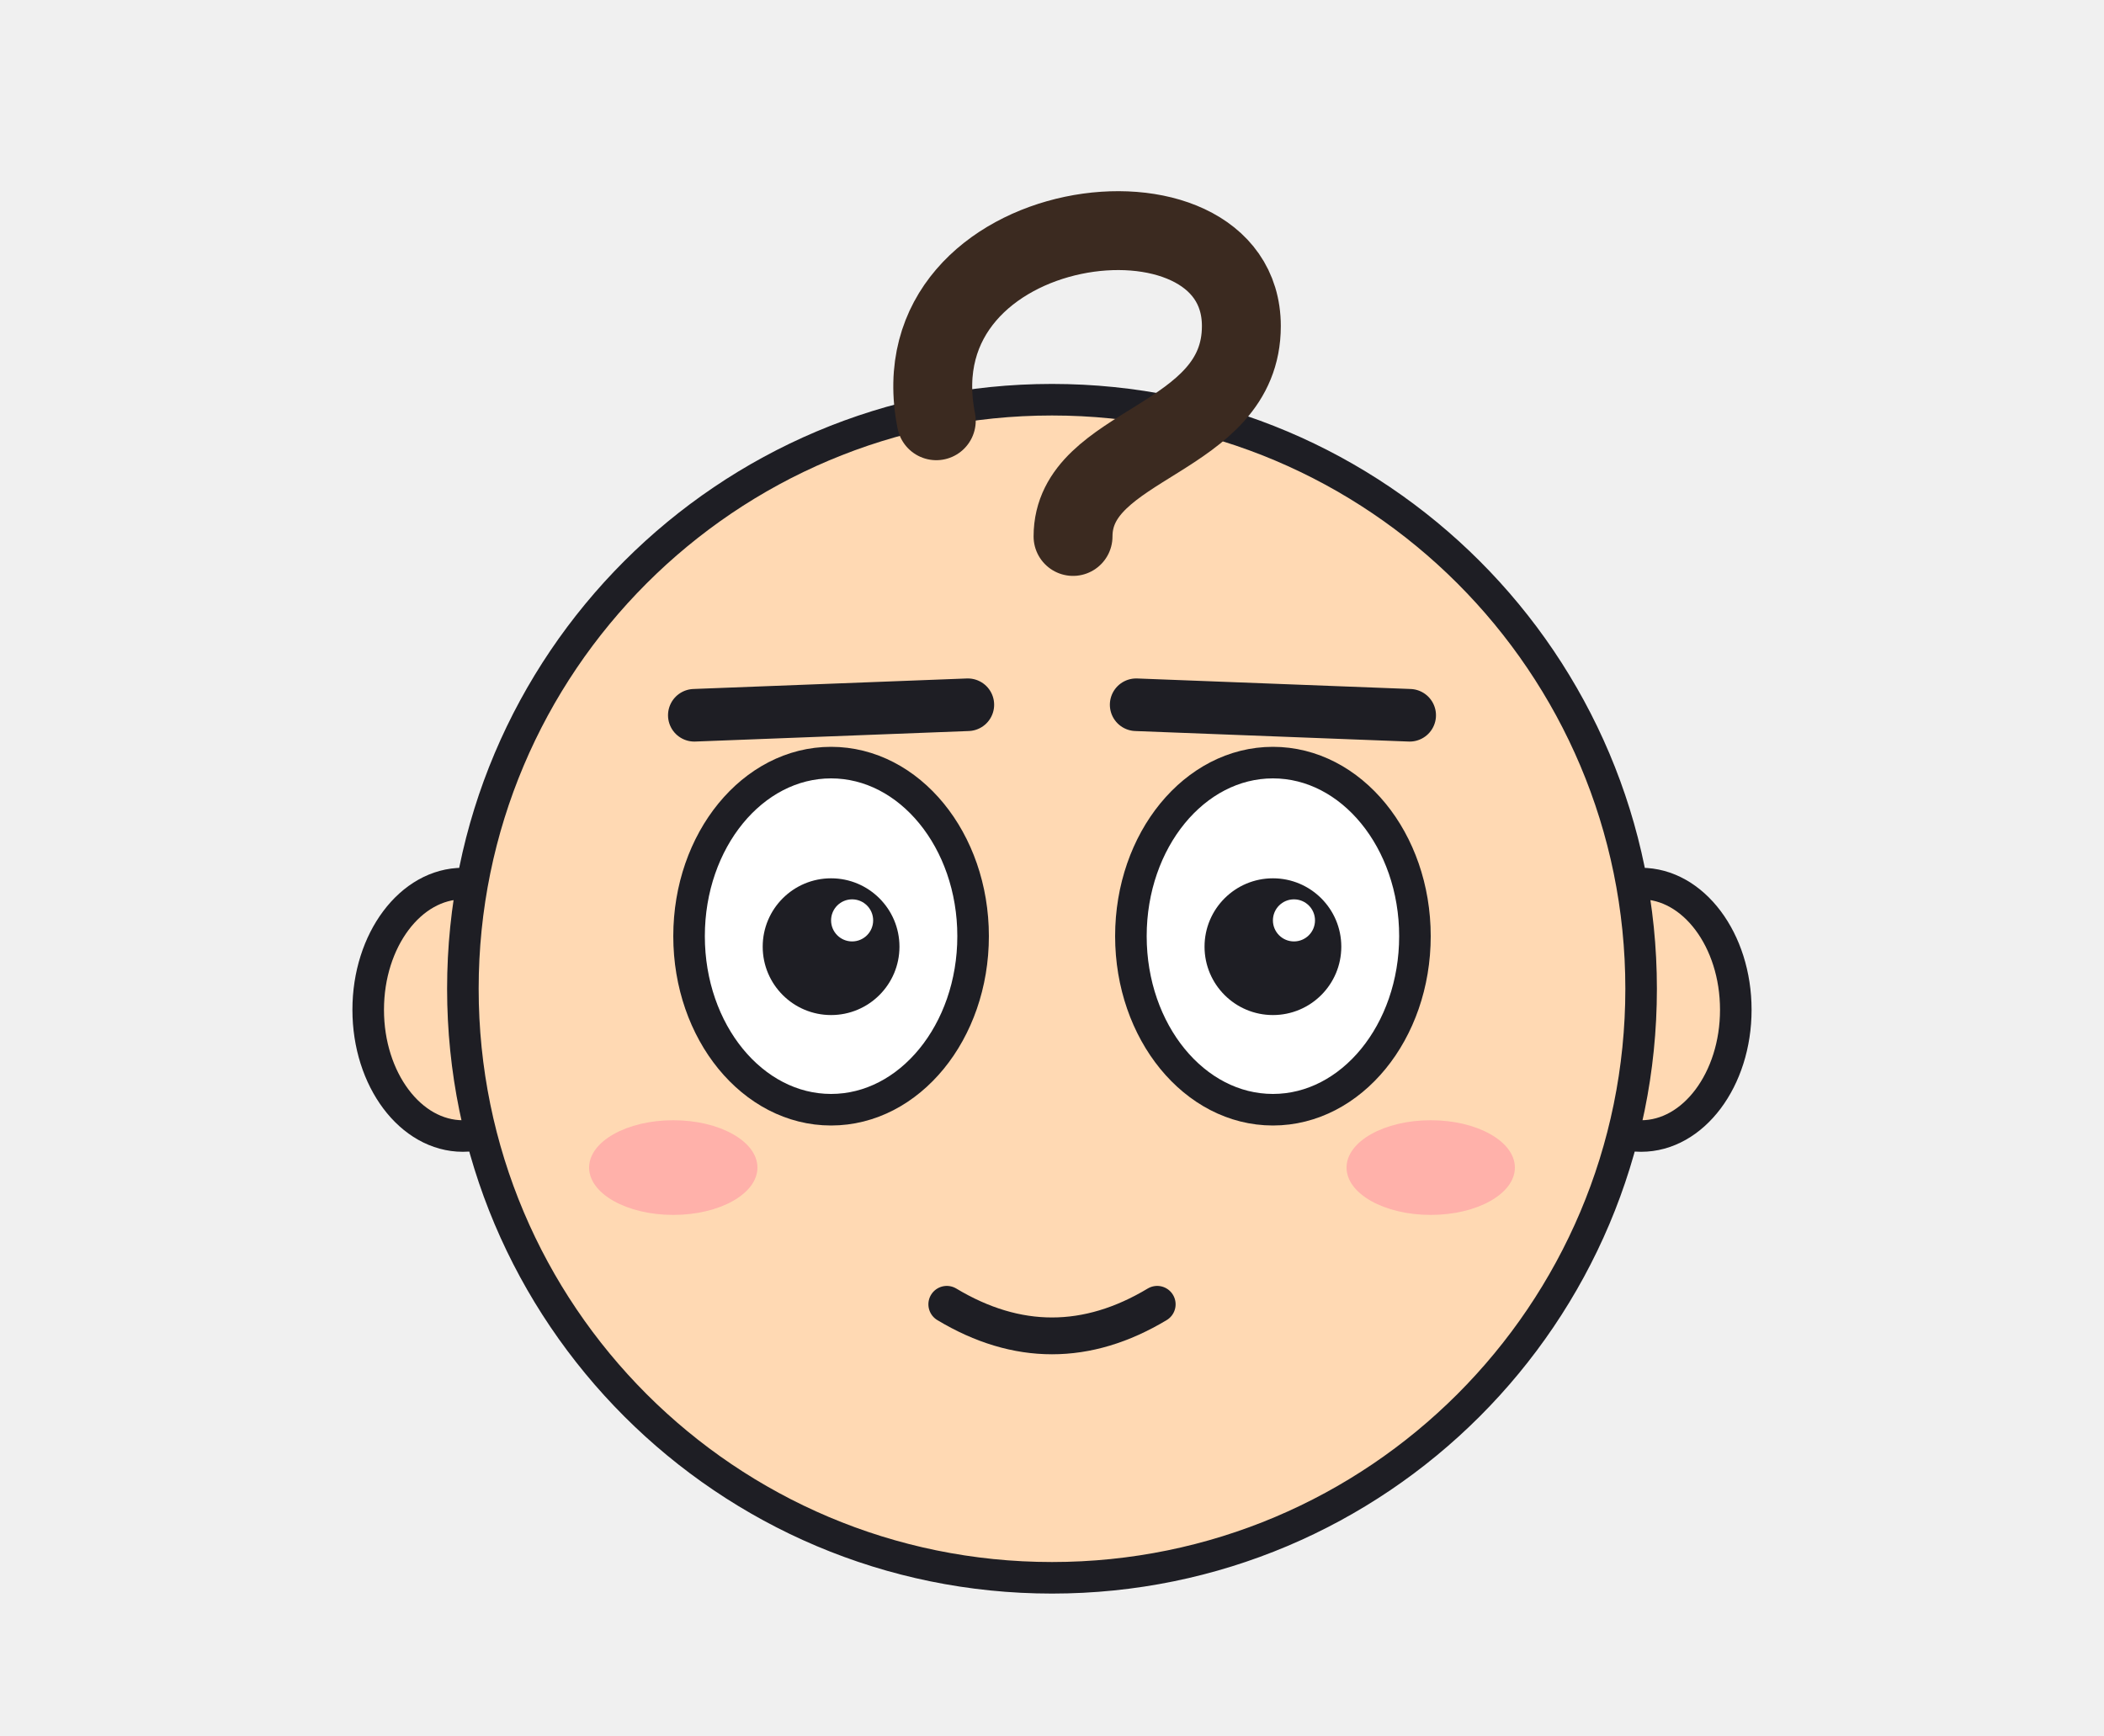
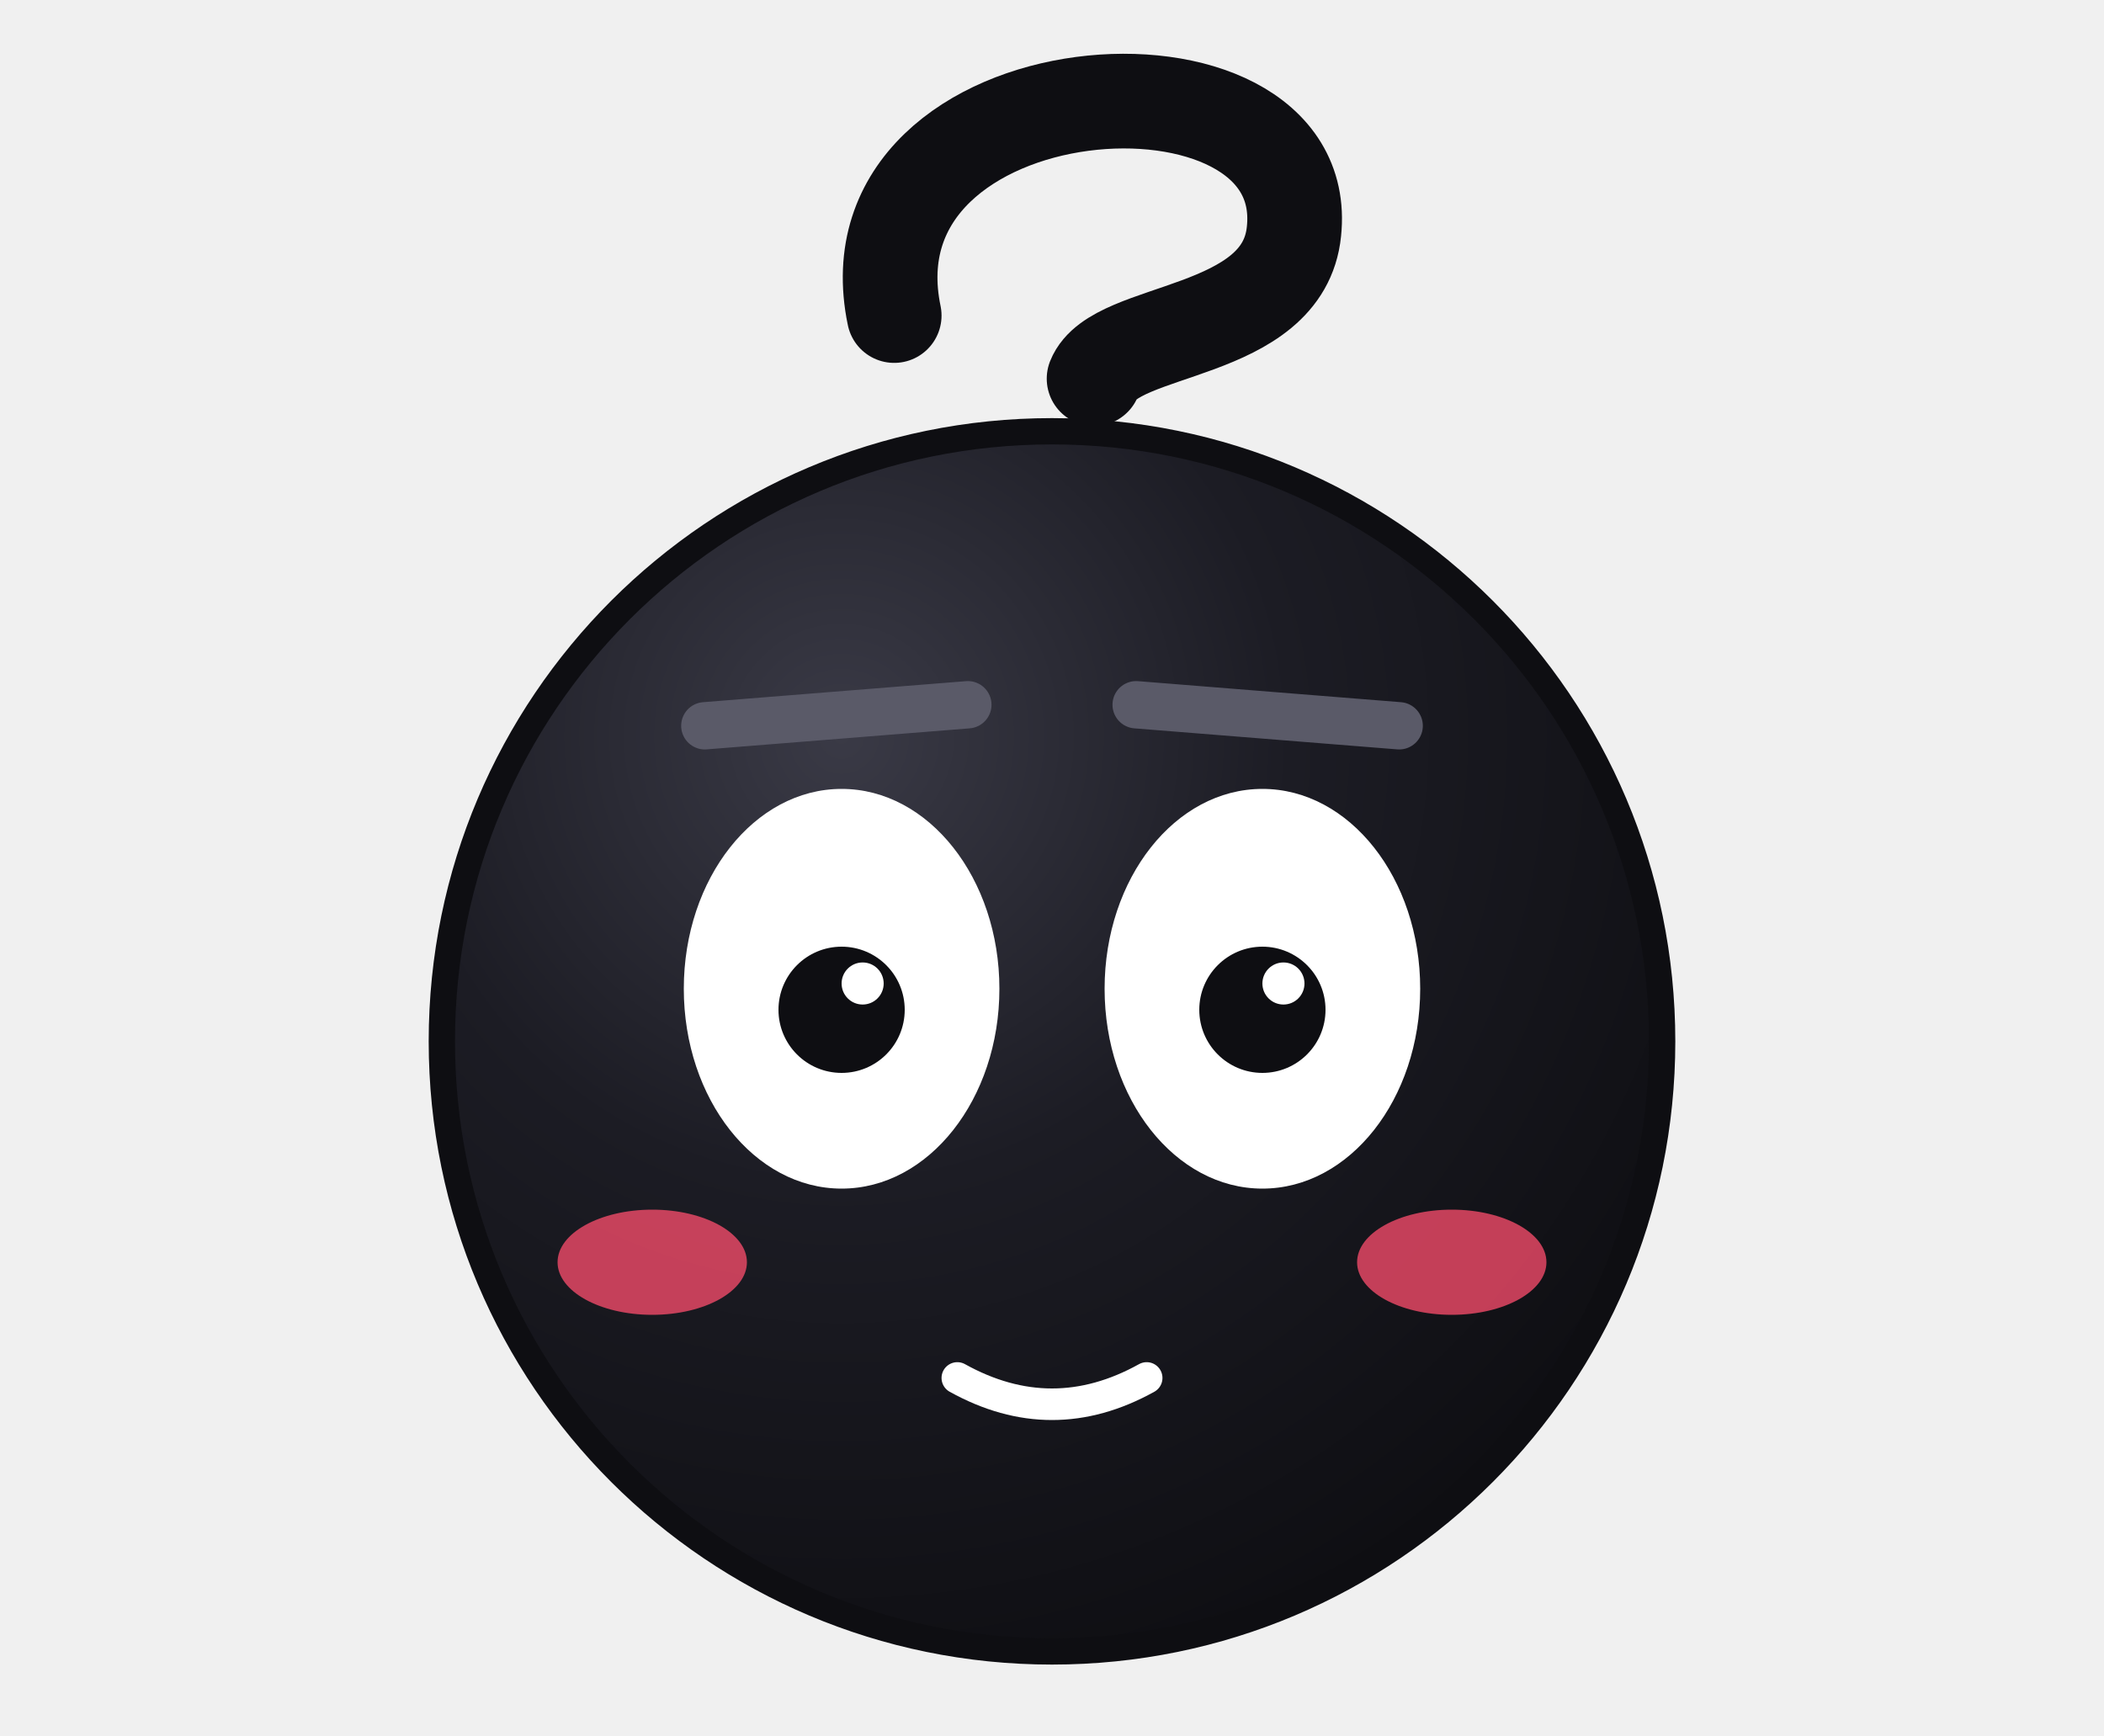
<svg xmlns="http://www.w3.org/2000/svg" width="400" height="330" viewBox="60 -10 280 330">
-   <ellipse cx="88" cy="182" rx="18" ry="24" fill="#FFD9B3" stroke="#1E1E24" stroke-width="6" />
-   <ellipse cx="312" cy="182" rx="18" ry="24" fill="#FFD9B3" stroke="#1E1E24" stroke-width="6" />
-   <circle cx="200" cy="178" r="112" fill="#FFD9B3" stroke="#1E1E24" stroke-width="6" />
-   <path d="M178 70 C170 30 236 22 236 52 C236 74 204 74 204 92" fill="none" stroke="#3B2A20" stroke-width="15" stroke-linecap="round" />
-   <circle cx="204" cy="76" r="0" />
-   <line x1="132" y1="126" x2="184" y2="124" stroke="#1E1E24" stroke-width="10" stroke-linecap="round" />
-   <line x1="216" y1="124" x2="268" y2="126" stroke="#1E1E24" stroke-width="10" stroke-linecap="round" />
-   <ellipse cx="158" cy="168" rx="27" ry="33" fill="#fff" stroke="#1E1E24" stroke-width="6" />
-   <circle cx="158" cy="170" r="13" fill="#1E1E24" />
-   <circle cx="162" cy="165" r="4" fill="#fff" />
-   <ellipse cx="242" cy="168" rx="27" ry="33" fill="#fff" stroke="#1E1E24" stroke-width="6" />
-   <circle cx="242" cy="170" r="13" fill="#1E1E24" />
-   <circle cx="246" cy="165" r="4" fill="#fff" />
-   <path d="M180 238 Q200 250 220 238" fill="none" stroke="#1E1E24" stroke-width="7" stroke-linecap="round" />
-   <ellipse cx="128" cy="212" rx="16" ry="9" fill="#FF8FA3" opacity=".55" />
-   <ellipse cx="272" cy="212" rx="16" ry="9" fill="#FF8FA3" opacity=".55" />
+   <defs>
+     <radialGradient id="hl" gradientUnits="userSpaceOnUse" cx="160" cy="130" r="190">
+       <stop offset="0" stop-color="#3A3A46" />
+       <stop offset=".45" stop-color="#1C1C24" />
+       <stop offset="1" stop-color="#0E0E12" />
+     </radialGradient>
+   </defs>
+   <path d="M170 50 C160 2 250 -4 246 34 C244 54 212 52 208 62" fill="none" stroke="#0E0E12" stroke-width="18" stroke-linecap="round" />
+   <circle cx="200" cy="188" r="116" fill="url(#hl)" stroke="#0E0E12" stroke-width="5" />
+   <line x1="134" y1="128" x2="184" y2="124" stroke="#5A5A68" stroke-width="9" stroke-linecap="round" />
+   <line x1="216" y1="124" x2="266" y2="128" stroke="#5A5A68" stroke-width="9" stroke-linecap="round" />
+   <ellipse cx="160" cy="178" rx="30" ry="38" fill="#fff" />
+   <circle cx="160" cy="182" r="12" fill="#0E0E12" />
+   <circle cx="164" cy="177" r="4" fill="#fff" />
+   <ellipse cx="240" cy="178" rx="30" ry="38" fill="#fff" />
+   <circle cx="240" cy="182" r="12" fill="#0E0E12" />
+   <circle cx="244" cy="177" r="4" fill="#fff" />
+   <path d="M182 252 Q200 262 218 252" fill="none" stroke="#fff" stroke-width="6" stroke-linecap="round" />
+   <ellipse cx="124" cy="230" rx="18" ry="10" fill="#FF4D6D" opacity=".75" />
+   <ellipse cx="276" cy="230" rx="18" ry="10" fill="#FF4D6D" opacity=".75" />
</svg>
